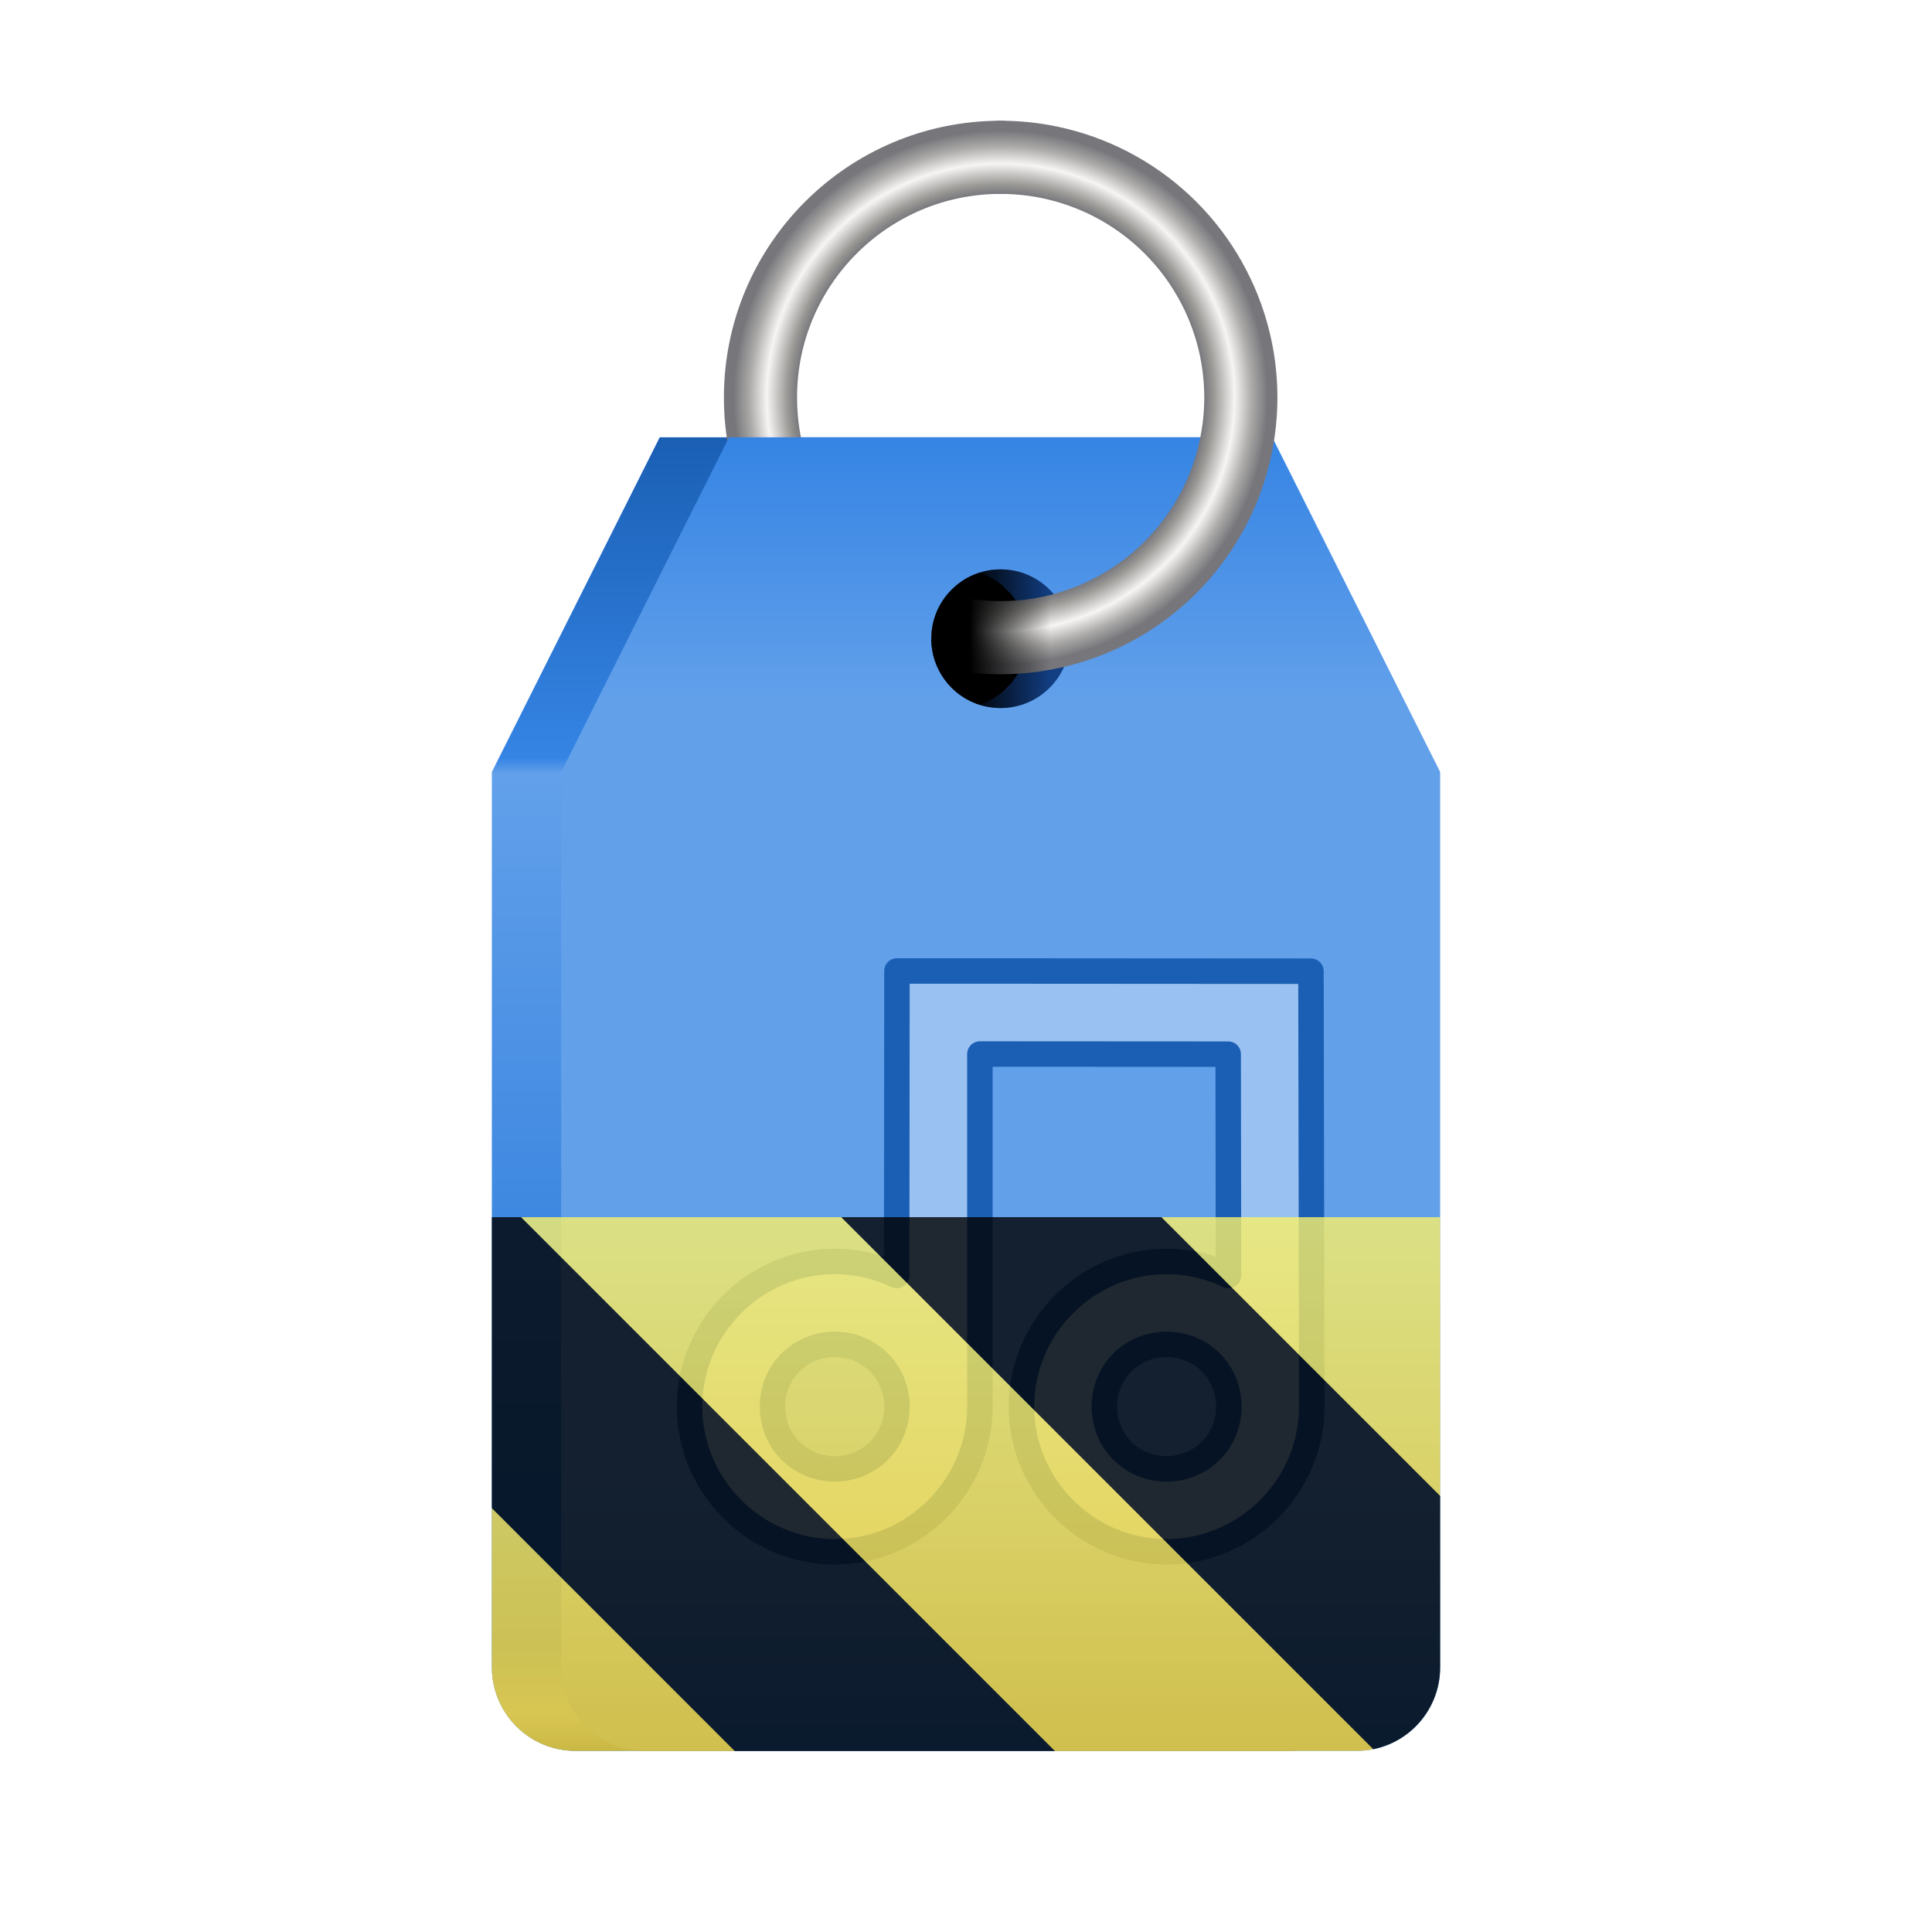
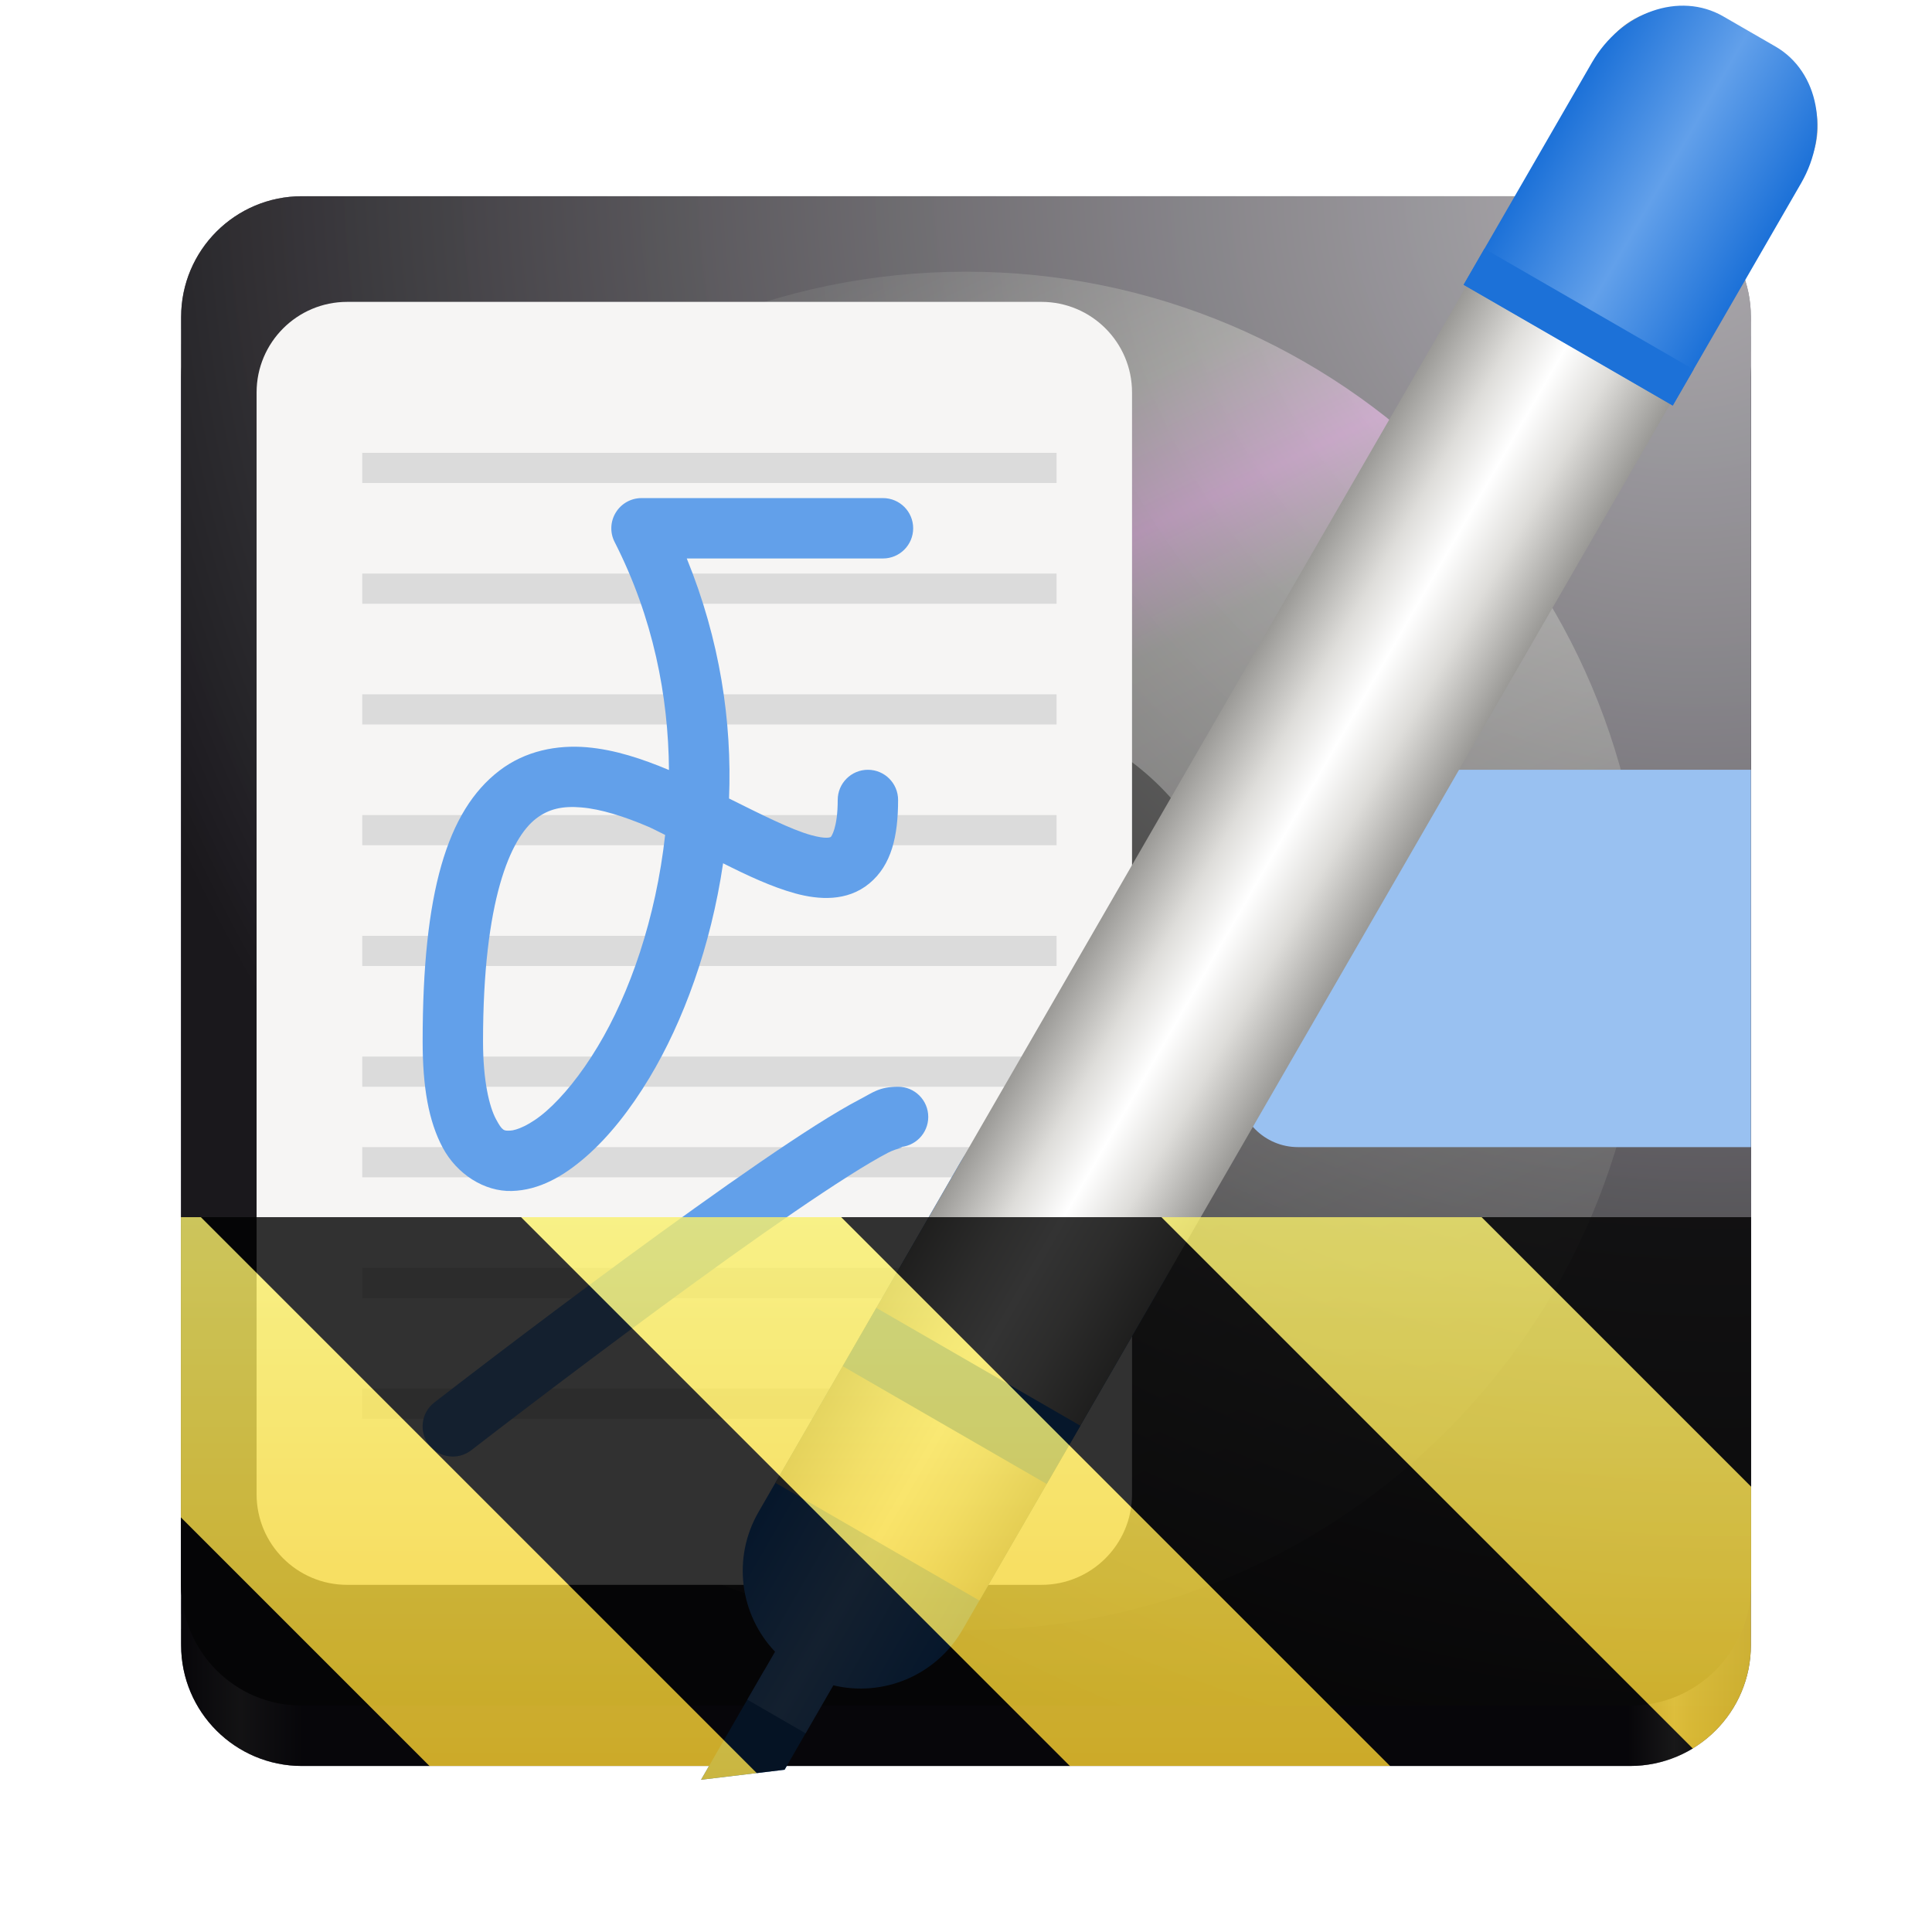
<svg xmlns="http://www.w3.org/2000/svg" xmlns:xlink="http://www.w3.org/1999/xlink" height="128px" viewBox="0 0 128 128" width="128px">
-   <linearGradient id="a" gradientUnits="userSpaceOnUse" x1="61.704" x2="61.704" y1="28.972" y2="116">
-     <stop offset="0" stop-color="#1a5fb4" />
-     <stop offset="0.244" stop-color="#3584e4" />
-     <stop offset="0.256" stop-color="#62a0ea" />
-     <stop offset="0.92" stop-color="#1c71d8" />
-     <stop offset="0.972" stop-color="#62a0ea" />
-     <stop offset="1" stop-color="#1a5fb4" />
-   </linearGradient>
-   <linearGradient id="b" gradientUnits="userSpaceOnUse">
-     <stop offset="0.761" stop-color="#77767b" />
-     <stop offset="0.799" stop-color="#9a9996" />
-     <stop offset="0.876" stop-color="#f6f5f4" />
-     <stop offset="0.939" stop-color="#adacaa" />
-     <stop offset="1" stop-color="#77767b" />
-   </linearGradient>
-   <radialGradient id="c" cx="-66.37" cy="26.13" r="18.255" xlink:href="#b" />
-   <linearGradient id="d" gradientTransform="matrix(0 0.435009 -0.671519 0 66.29693 33.56422)" gradientUnits="userSpaceOnUse" x1="-10.558" x2="189.503" y1="0" y2="0">
-     <stop offset="0" stop-color="#3584e4" />
-     <stop offset="0.2" stop-color="#62a0ea" />
-     <stop offset="0.5" stop-color="#62a0ea" />
-     <stop offset="0.8" stop-color="#62a0ea" />
-     <stop offset="1" stop-color="#3584e4" />
-   </linearGradient>
-   <radialGradient id="e" cx="91.198" cy="65.292" gradientTransform="matrix(2.890656 0 0 2.890649 -200.1685 -146.4184)" gradientUnits="userSpaceOnUse" r="2.169">
-     <stop offset="0.734" />
-     <stop offset="0.734" stop-color="#123e82" />
-   </radialGradient>
-   <radialGradient id="f" cx="66.37" cy="26.13" r="18.255" xlink:href="#b" />
-   <linearGradient id="g" gradientUnits="userSpaceOnUse" x1="61.704" x2="70.89" y1="42.318" y2="42.318">
-     <stop offset="0.276" />
-     <stop offset="0.862" stop-opacity="0" />
-   </linearGradient>
-   <clipPath id="h">
-     <rect height="128" width="128" />
-   </clipPath>
-   <clipPath id="i">
-     <rect height="128" width="128" />
-   </clipPath>
-   <filter id="j" height="100%" width="100%" x="0%" y="0%">
-     <feColorMatrix in="SourceGraphic" type="matrix" values="0 0 0 0 1 0 0 0 0 1 0 0 0 0 1 0 0 0 1 0" />
-   </filter>
-   <mask id="k">
-     <g clip-path="url(#i)" filter="url(#j)">
-       <g clip-path="url(#h)">
-         <path d="m 32.586 51.145 l 11.121 -22.172 h 35.992 l 11.121 22.172 c -29.117 0 -29.117 0 -58.234 0 z m 58.234 0 v 59.316 c 0 3.066 -2.469 5.539 -5.539 5.539 h -47.152 c -3.07 0 -5.543 -2.473 -5.543 -5.539 v -59.316 z m 0 0" fill="url(#a)" />
-         <path d="m -66.37 9.711 c 9.069 0 16.421 7.352 16.421 16.421 c 0 9.065 -7.352 16.417 -16.421 16.417" fill="none" stroke="url(#c)" stroke-linecap="round" stroke-linejoin="round" stroke-width="5" transform="matrix(-0.969121 0 0 0.969121 1.976568 1.011017)" />
-         <path d="m 37.18 51.145 l 11.121 -22.172 h 35.992 l 11.121 22.172 c -29.117 0 -29.117 0 -58.234 0 z m 58.234 0 v 59.316 c 0 3.066 -2.473 5.539 -5.539 5.539 h -47.156 c -3.066 0 -5.539 -2.473 -5.539 -5.539 v -59.316 z m 0 0" fill="url(#d)" />
-         <path d="m 59.28 65.343 l -0.02 20.815 c -1.286 -0.621 -2.729 -0.963 -4.232 -0.963 c -5.45 0 -9.928 4.474 -9.928 9.924 c 0 5.45 4.478 9.928 9.928 9.928 c 5.45 0 9.924 -4.478 9.924 -9.928 v -24.104 h 2.838 l 14.136 0.008 l 0.02 15.135 c -1.286 -0.621 -2.725 -0.967 -4.232 -0.967 c -5.45 0 -9.924 4.478 -9.924 9.928 c 0 5.45 4.474 9.924 9.924 9.924 c 5.454 0 9.928 -4.474 9.928 -9.924 v -0.012 l -0.056 -29.755 l -19.795 -0.012 c -8.509 0 -8.509 0 -8.509 0 z m -4.252 25.522 c 2.382 0 4.252 1.87 4.252 4.252 s -1.87 4.256 -4.252 4.256 s -4.256 -1.874 -4.256 -4.256 s 1.874 -4.252 4.256 -4.252 z m 22.685 0 c 2.382 0 4.256 1.87 4.256 4.252 s -1.874 4.256 -4.256 4.256 s -4.252 -1.874 -4.252 -4.256 s 1.87 -4.252 4.252 -4.252 z m 0 0" fill="#99c1f1" stroke="#1a5fb4" stroke-linecap="round" stroke-linejoin="round" stroke-width="1.741" transform="matrix(0.969121 0 0 0.969121 1.976568 1.011017)" />
-         <path d="m 70.891 42.316 c 0 2.539 -2.059 4.594 -4.594 4.594 s -4.594 -2.055 -4.594 -4.594 c 0 -2.535 2.059 -4.594 4.594 -4.594 s 4.594 2.059 4.594 4.594 z m 0 0" fill="url(#e)" />
-         <path d="m 66.37 9.711 c 6.131 0 11.754 3.418 14.575 8.86 c 2.826 5.445 2.378 12.007 -1.153 17.018 c -3.535 5.014 -9.565 7.638 -15.639 6.812" fill="none" stroke="url(#f)" stroke-linecap="round" stroke-linejoin="round" stroke-width="5" transform="matrix(0.969121 0 0 0.969121 1.976568 1.011017)" />
-         <path d="m 70.891 42.316 c 0 2.539 -2.059 4.594 -4.594 4.594 s -4.594 -2.055 -4.594 -4.594 c 0 -2.535 2.059 -4.594 4.594 -4.594 s 4.594 2.059 4.594 4.594 z m 0 0" fill="url(#g)" />
+   <defs>
+     <filter id="a" height="100%" width="100%" x="0%" y="0%">
+       <feColorMatrix in="SourceGraphic" type="matrix" values="0 0 0 0 1 0 0 0 0 1 0 0 0 0 1 0 0 0 1 0" />
+     </filter>
+     <mask id="b">
+       <g filter="url(#a)">
+         <rect fill-opacity="0.1" height="128" width="128" />
      </g>
+     </mask>
+     <linearGradient id="c" gradientUnits="userSpaceOnUse" x1="12" x2="116" y1="117" y2="117">
+       <stop offset="0" stop-color="#241f31" />
+       <stop offset="0.038" stop-color="#5e5c64" />
+       <stop offset="0.077" stop-color="#241f31" />
+       <stop offset="0.922" stop-color="#241f31" />
+       <stop offset="0.951" stop-color="#77767b" />
+       <stop offset="0.961" stop-color="#5e5c64" />
+       <stop offset="1" stop-color="#241f31" />
+     </linearGradient>
+     <linearGradient id="d" gradientUnits="userSpaceOnUse" x1="27.5" x2="64" y1="32.5" y2="108">
+       <stop offset="0" stop-color="#5e5c64" />
+       <stop offset="0.171" stop-color="#949390" />
+       <stop offset="0.279" stop-color="#dc8add" />
+       <stop offset="0.368" stop-color="#949390" />
+       <stop offset="1" stop-color="#5e5c64" />
+     </linearGradient>
+     <radialGradient id="e" cx="0" cy="0" gradientTransform="matrix(-83.99957 69.00048 -71.76035 -87.35937 111.5 13)" gradientUnits="userSpaceOnUse" r="1">
+       <stop offset="0" stop-color="#f6f5f4" stop-opacity="0.6" />
+       <stop offset="1" stop-color="#0b0b0b" stop-opacity="0.71" />
+     </radialGradient>
+     <linearGradient id="f" gradientUnits="userSpaceOnUse">
+       <stop offset="0" stop-color="#1c71d8" />
+       <stop offset="0.498" stop-color="#62a0ea" />
+       <stop offset="1" stop-color="#1c71d8" />
+     </linearGradient>
+     <linearGradient id="g" gradientTransform="matrix(0.965271 0.557299 -0.557299 0.965271 113.297 -209.6473)" x1="90" x2="104" xlink:href="#f" y1="257" y2="257" />
+     <linearGradient id="h" gradientTransform="matrix(0.965271 0.557299 -0.557299 0.965271 113.8543 -210.6126)" gradientUnits="userSpaceOnUse" x1="90" x2="104" y1="220.5" y2="220.5">
+       <stop offset="0" stop-color="#9a9996" />
+       <stop offset="0.286" stop-color="#deddda" />
+       <stop offset="0.496" stop-color="#ffffff" />
+       <stop offset="0.714" stop-color="#deddda" />
+       <stop offset="1" stop-color="#9a9996" />
+     </linearGradient>
+     <linearGradient id="i" gradientTransform="matrix(0.866025 0.5 -0.5 0.866025 65.25995 -214.2127)" x1="144" x2="160" xlink:href="#f" y1="174" y2="174" />
+     <mask id="j">
+       <g filter="url(#a)">
+         <rect fill-opacity="0.1" height="128" width="128" />
+       </g>
+     </mask>
+     <clipPath id="k">
+       <rect height="152" width="192" />
+     </clipPath>
+     <g id="l" clip-path="url(#k)">
+       <path d="m 115.582 28.496 h -87.164 c -4.375 0 -7.922 3.547 -7.922 7.922 v 87.164 c 0 4.375 3.547 7.922 7.922 7.922 h 87.164 c 4.375 0 7.922 -3.547 7.922 -7.922 v -87.164 c 0 -4.375 -3.547 -7.922 -7.922 -7.922 z m 0 0" stroke="#000000" stroke-dasharray="0.99 0.99" stroke-width="0.99" transform="matrix(1 0 0 1 0 1)" />
    </g>
-   </mask>
-   <mask id="l">
-     <g filter="url(#j)">
-       <rect fill-opacity="0.8" height="128" width="128" />
-     </g>
-   </mask>
-   <linearGradient id="m" gradientTransform="matrix(0 0.37 -0.98462 0 295.385 -30.36)" gradientUnits="userSpaceOnUse" x1="300" x2="428" y1="235" y2="235">
-     <stop offset="0" stop-color="#f9f06b" />
-     <stop offset="1" stop-color="#f5c211" />
-   </linearGradient>
-   <clipPath id="n">
-     <rect height="128" width="128" />
-   </clipPath>
-   <clipPath id="o">
-     <rect height="128" width="128" />
-   </clipPath>
-   <path d="m 32.586 51.145 l 11.121 -22.172 h 35.992 l 11.121 22.172 c -29.117 0 -29.117 0 -58.234 0 z m 58.234 0 v 59.316 c 0 3.066 -2.469 5.539 -5.539 5.539 h -47.152 c -3.07 0 -5.543 -2.473 -5.543 -5.539 v -59.316 z m 0 0" fill="url(#a)" />
-   <path d="m -66.37 9.711 c 9.069 0 16.421 7.352 16.421 16.421 c 0 9.065 -7.352 16.417 -16.421 16.417" fill="none" stroke="url(#c)" stroke-linecap="round" stroke-linejoin="round" stroke-width="5" transform="matrix(-0.969121 0 0 0.969121 1.976568 1.011017)" />
-   <path d="m 37.18 51.145 l 11.121 -22.172 h 35.992 l 11.121 22.172 c -29.117 0 -29.117 0 -58.234 0 z m 58.234 0 v 59.316 c 0 3.066 -2.473 5.539 -5.539 5.539 h -47.156 c -3.066 0 -5.539 -2.473 -5.539 -5.539 v -59.316 z m 0 0" fill="url(#d)" />
-   <path d="m 59.426 64.336 l -0.02 20.172 c -1.246 -0.602 -2.645 -0.934 -4.102 -0.934 c -5.281 0 -9.621 4.336 -9.621 9.617 c 0 5.281 4.34 9.621 9.621 9.621 c 5.281 0 9.617 -4.34 9.617 -9.621 v -23.359 h 2.75 l 13.699 0.008 l 0.02 14.668 c -1.246 -0.602 -2.641 -0.937 -4.102 -0.937 c -5.281 0 -9.617 4.34 -9.617 9.621 c 0 5.281 4.336 9.617 9.617 9.617 c 5.285 0 9.621 -4.336 9.621 -9.617 v -0.012 l -0.055 -28.836 l -19.184 -0.012 c -8.246 0 -8.246 0 -8.246 0 z m -4.121 24.734 c 2.309 0 4.121 1.812 4.121 4.121 s -1.812 4.125 -4.121 4.125 s -4.125 -1.816 -4.125 -4.125 s 1.816 -4.121 4.125 -4.121 z m 21.984 0 c 2.309 0 4.125 1.812 4.125 4.121 s -1.816 4.125 -4.125 4.125 s -4.121 -1.816 -4.121 -4.125 s 1.812 -4.121 4.121 -4.121 z m 0 0" fill="#99c1f1" stroke="#1a5fb4" stroke-linecap="round" stroke-linejoin="round" stroke-width="1.687" />
-   <path d="m 70.891 42.316 c 0 2.539 -2.059 4.594 -4.594 4.594 s -4.594 -2.055 -4.594 -4.594 c 0 -2.535 2.059 -4.594 4.594 -4.594 s 4.594 2.059 4.594 4.594 z m 0 0" fill="url(#e)" />
-   <path d="m 66.37 9.711 c 6.131 0 11.754 3.418 14.575 8.86 c 2.826 5.445 2.378 12.007 -1.153 17.018 c -3.535 5.014 -9.565 7.638 -15.639 6.812" fill="none" stroke="url(#f)" stroke-linecap="round" stroke-linejoin="round" stroke-width="5" transform="matrix(0.969121 0 0 0.969121 1.976568 1.011017)" />
-   <path d="m 70.891 42.316 c 0 2.539 -2.059 4.594 -4.594 4.594 s -4.594 -2.055 -4.594 -4.594 c 0 -2.535 2.059 -4.594 4.594 -4.594 s 4.594 2.059 4.594 4.594 z m 0 0" fill="url(#g)" />
-   <g clip-path="url(#o)" mask="url(#k)">
-     <g clip-path="url(#n)" mask="url(#l)">
-       <path d="m 128 80.641 v 47.359 h -128 v -47.359 z m 0 0" fill="url(#m)" />
+     <clipPath id="m">
+       <rect height="128" width="128" />
+     </clipPath>
+     <clipPath id="n">
+       <rect height="128" width="128" />
+     </clipPath>
+     <mask id="o">
+       <g clip-path="url(#n)" filter="url(#a)">
+         <g clip-path="url(#m)">
+           <use mask="url(#j)" transform="matrix(1 0 0 1 -8 -16)" xlink:href="#l" />
+           <path d="m 108 17 h -88 c -4.418 0 -8 3.582 -8 8 v 84 c 0 4.418 3.582 8 8 8 h 88 c 4.418 0 8 -3.582 8 -8 v -84 c 0 -4.418 -3.582 -8 -8 -8 z m 0 0" fill="url(#c)" />
+           <path d="m 108 13 h -88 c -4.418 0 -8 3.582 -8 8 v 84 c 0 4.418 3.582 8 8 8 h 88 c 4.418 0 8 -3.582 8 -8 v -84 c 0 -4.418 -3.582 -8 -8 -8 z m 0 0" fill="#3d3846" />
+           <path d="m 19 63 c 0 -24.852 20.148 -45 45 -45 s 45 20.148 45 45 s -20.148 45 -45 45 s -45 -20.148 -45 -45 z m 0 0" fill="url(#d)" />
+           <path d="m 64.5 47 c 9.664 0 17.5 7.836 17.5 17.5 s -7.836 17.5 -17.5 17.5 s -17.5 -7.836 -17.5 -17.5 s 7.836 -17.5 17.5 -17.5 z m 0 0" />
+           <path d="m 108 13 h -88 c -4.418 0 -8 3.582 -8 8 v 84 c 0 4.418 3.582 8 8 8 h 88 c 4.418 0 8 -3.582 8 -8 v -84 c 0 -4.418 -3.582 -8 -8 -8 z m 0 0" fill="url(#e)" />
+           <path d="m 23 20 h 46 c 3.312 0 6 2.688 6 6 v 73 c 0 3.312 -2.688 6 -6 6 h -46 c -3.312 0 -6 -2.688 -6 -6 v -73 c 0 -3.312 2.688 -6 6 -6 z m 0 0" fill="#f6f5f4" />
+           <path d="m 24 203 h 46" fill="none" stroke="#dbdbdb" stroke-width="2" transform="matrix(1 0 0 1 0 -172)" />
+           <path d="m 24 211 h 46" fill="none" stroke="#dbdbdb" stroke-width="2" transform="matrix(1 0 0 1 0 -172)" />
+           <path d="m 24 219 h 46" fill="none" stroke="#dbdbdb" stroke-width="2" transform="matrix(1 0 0 1 0 -172)" />
+           <path d="m 24 227 h 46" fill="none" stroke="#dbdbdb" stroke-width="2" transform="matrix(1 0 0 1 0 -172)" />
+           <path d="m 24 235 h 46" fill="none" stroke="#dbdbdb" stroke-width="2" transform="matrix(1 0 0 1 0 -172)" />
+           <path d="m 24 243 h 46" fill="none" stroke="#dbdbdb" stroke-width="2" transform="matrix(1 0 0 1 0 -172)" />
+           <path d="m 24 249 h 46" fill="none" stroke="#dbdbdb" stroke-width="2" transform="matrix(1 0 0 1 0 -172)" />
+           <path d="m 24 257 h 46" fill="none" stroke="#dbdbdb" stroke-width="2" transform="matrix(1 0 0 1 0 -172)" />
+           <path d="m 24 265 h 46" fill="none" stroke="#dbdbdb" stroke-width="2" transform="matrix(1 0 0 1 0 -172)" />
+           <path d="m 24 265 h 46" fill="none" stroke="#dbdbdb" stroke-width="2" transform="matrix(1 0 0 1 0 -172)" />
+           <path d="m 82 55 c 0 -2.211 1.789 -4 4 -4 h 30 v 25 h -30 c -2.211 0 -4 -1.789 -4 -4 z m 0 0" fill="#99c1f1" />
+           <path d="m 42.5 33 c -0.695 0 -1.34 0.363 -1.703 0.957 c -0.363 0.59 -0.395 1.332 -0.078 1.949 c 2.566 5.039 3.562 10.219 3.602 15.109 c -1.754 -0.734 -3.57 -1.348 -5.449 -1.508 c -1.957 -0.164 -4.059 0.223 -5.793 1.555 c -3.465 2.656 -5.078 8.074 -5.078 17.938 c 0 3.004 0.391 5.277 1.328 7.031 c 0.934 1.75 2.754 2.926 4.578 2.875 c 1.828 -0.051 3.43 -0.977 4.926 -2.281 c 1.496 -1.309 2.906 -3.078 4.195 -5.219 c 2.246 -3.738 4.062 -8.691 4.879 -14.211 c 1.613 0.812 3.215 1.562 4.766 1.992 c 1.566 0.43 3.449 0.562 4.922 -0.656 s 1.906 -3.137 1.906 -5.531 c 0 -1.105 -0.895 -2 -2 -2 s -2 0.895 -2 2 c 0 1.855 -0.426 2.422 -0.457 2.449 c -0.031 0.023 -0.297 0.16 -1.309 -0.121 c -1.293 -0.355 -3.277 -1.352 -5.434 -2.426 c 0.203 -5.094 -0.602 -10.504 -2.801 -15.902 h 13 c 1.105 0 2 -0.895 2 -2 s -0.895 -2 -2 -2 z m -3.969 20.496 c 1.27 0.105 2.816 0.59 4.434 1.281 c 0.363 0.156 0.734 0.367 1.102 0.539 c -0.613 5.527 -2.336 10.488 -4.469 14.027 c -1.117 1.859 -2.324 3.324 -3.398 4.266 c -1.078 0.945 -2.004 1.285 -2.402 1.297 c -0.402 0.012 -0.508 0.047 -0.941 -0.766 c -0.434 -0.809 -0.855 -2.52 -0.855 -5.141 c 0 -9.387 1.824 -13.469 3.516 -14.766 c 0.844 -0.645 1.75 -0.848 3.016 -0.738 z m 0 0" fill="#62a0ea" />
+           <path d="m 59.5 72 c -1.25 0 -1.68 0.391 -2.516 0.824 c -0.836 0.434 -1.812 1.016 -2.938 1.727 c -2.242 1.426 -5.047 3.363 -8.047 5.512 c -6.008 4.293 -12.789 9.426 -17.223 12.855 c -0.875 0.676 -1.035 1.934 -0.359 2.809 c 0.676 0.871 1.934 1.031 2.805 0.355 c 4.402 -3.402 11.168 -8.52 17.105 -12.77 c 2.965 -2.121 5.73 -4.027 7.863 -5.379 c 1.066 -0.68 1.977 -1.215 2.637 -1.559 c 0.656 -0.34 1.32 -0.375 0.672 -0.375 c 1.105 0 2 -0.895 2 -2 s -0.895 -2 -2 -2 z m 0 0" fill="#62a0ea" />
+           <path d="m 50.625 110.676 l 5.254 -0.184 l -3.898 6.758 l -5.535 0.664 z m 0 0" fill="#1a5fb4" />
+           <path d="m 74.289 74.145 c -3.742 -2.16 -8.496 -0.887 -10.656 2.855 l -13.375 23.168 c -1.773 3.07 -1.23 6.82 1.09 9.262 l -1.836 3.176 l 3.859 2.23 l 1.836 -3.18 c 3.273 0.789 6.793 -0.617 8.566 -3.688 l 13.375 -23.164 c 2.16 -3.746 0.887 -8.5 -2.859 -10.66 z m 0 0" fill="url(#g)" />
+           <path d="m 113.77 1.309 c -2.676 -1.543 -6.07 -0.633 -7.613 2.039 l -2.785 4.828 l -48.656 84.27 l -3.344 5.793 l 13.516 7.801 l 3.344 -5.793 l 48.652 -84.27 l 2.789 -4.828 c 1.543 -2.672 0.633 -6.066 -2.043 -7.609 z m 0 0" fill="url(#h)" />
+           <path d="m 58.059 86.652 l 13.516 7.805 l -2.23 3.859 l -13.512 -7.801 z m 0 0" fill="#1c71d8" />
+           <path d="m 114.164 1.082 c -2.879 -1.66 -6.758 -0.293 -8.695 3.062 l -1.5 2.598 l -7 12.125 l 5.195 3 l 3.465 2 l 5.195 3 l 7 -12.125 l 1.5 -2.598 c 1.938 -3.355 1.184 -7.398 -1.695 -9.062 z m 0 0" fill="url(#i)" />
+           <path d="m 98.348 16.477 l 13.855 8 l -1.379 2.391 l -13.855 -8 z m 0 0" fill="#1c71d8" />
+         </g>
+       </g>
+     </mask>
+     <mask id="p">
+       <g filter="url(#a)">
+         <rect fill-opacity="0.8" height="128" width="128" />
+       </g>
+     </mask>
+     <linearGradient id="q" gradientTransform="matrix(0 0.37 -0.98462 0 295.385 -30.36)" gradientUnits="userSpaceOnUse" x1="300" x2="428" y1="235" y2="235">
+       <stop offset="0" stop-color="#f9f06b" />
+       <stop offset="1" stop-color="#f5c211" />
+     </linearGradient>
+     <clipPath id="r">
+       <rect height="128" width="128" />
+     </clipPath>
+     <clipPath id="s">
+       <rect height="128" width="128" />
+     </clipPath>
+   </defs>
+   <use mask="url(#b)" transform="matrix(1 0 0 1 -8 -16)" xlink:href="#l" />
+   <path d="m 108 17 h -88 c -4.418 0 -8 3.582 -8 8 v 84 c 0 4.418 3.582 8 8 8 h 88 c 4.418 0 8 -3.582 8 -8 v -84 c 0 -4.418 -3.582 -8 -8 -8 z m 0 0" fill="url(#c)" />
+   <path d="m 108 13 h -88 c -4.418 0 -8 3.582 -8 8 v 84 c 0 4.418 3.582 8 8 8 h 88 c 4.418 0 8 -3.582 8 -8 v -84 c 0 -4.418 -3.582 -8 -8 -8 z m 0 0" fill="#3d3846" />
+   <path d="m 19 63 c 0 -24.852 20.148 -45 45 -45 s 45 20.148 45 45 s -20.148 45 -45 45 s -45 -20.148 -45 -45 z m 0 0" fill="url(#d)" />
+   <path d="m 64.5 47 c 9.664 0 17.5 7.836 17.5 17.5 s -7.836 17.5 -17.5 17.5 s -17.5 -7.836 -17.5 -17.5 s 7.836 -17.5 17.5 -17.5 z m 0 0" />
+   <path d="m 108 13 h -88 c -4.418 0 -8 3.582 -8 8 v 84 c 0 4.418 3.582 8 8 8 h 88 c 4.418 0 8 -3.582 8 -8 v -84 c 0 -4.418 -3.582 -8 -8 -8 z m 0 0" fill="url(#e)" />
+   <path d="m 23 20 h 46 c 3.312 0 6 2.688 6 6 v 73 c 0 3.312 -2.688 6 -6 6 h -46 c -3.312 0 -6 -2.688 -6 -6 v -73 c 0 -3.312 2.688 -6 6 -6 z m 0 0" fill="#f6f5f4" />
+   <g fill="none" stroke="#dbdbdb" stroke-width="2">
+     <path d="m 24 31 h 46" />
+     <path d="m 24 39 h 46" />
+     <path d="m 24 47 h 46" />
+     <path d="m 24 55 h 46" />
+     <path d="m 24 63 h 46" />
+     <path d="m 24 71 h 46" />
+     <path d="m 24 77 h 46" />
+     <path d="m 24 85 h 46" />
+     <path d="m 24 93 h 46" />
+     <path d="m 24 93 h 46" />
+   </g>
+   <path d="m 82 55 c 0 -2.211 1.789 -4 4 -4 h 30 v 25 h -30 c -2.211 0 -4 -1.789 -4 -4 z m 0 0" fill="#99c1f1" />
+   <path d="m 42.5 33 c -0.695 0 -1.34 0.363 -1.703 0.957 c -0.363 0.59 -0.395 1.332 -0.078 1.949 c 2.566 5.039 3.562 10.219 3.602 15.109 c -1.754 -0.734 -3.57 -1.348 -5.449 -1.508 c -1.957 -0.164 -4.059 0.223 -5.793 1.555 c -3.465 2.656 -5.078 8.074 -5.078 17.938 c 0 3.004 0.391 5.277 1.328 7.031 c 0.934 1.75 2.754 2.926 4.578 2.875 c 1.828 -0.051 3.43 -0.977 4.926 -2.281 c 1.496 -1.309 2.906 -3.078 4.195 -5.219 c 2.246 -3.738 4.062 -8.691 4.879 -14.211 c 1.613 0.812 3.215 1.562 4.766 1.992 c 1.566 0.43 3.449 0.562 4.922 -0.656 s 1.906 -3.137 1.906 -5.531 c 0 -1.105 -0.895 -2 -2 -2 s -2 0.895 -2 2 c 0 1.855 -0.426 2.422 -0.457 2.449 c -0.031 0.023 -0.297 0.16 -1.309 -0.121 c -1.293 -0.355 -3.277 -1.352 -5.434 -2.426 c 0.203 -5.094 -0.602 -10.504 -2.801 -15.902 h 13 c 1.105 0 2 -0.895 2 -2 s -0.895 -2 -2 -2 z m -3.969 20.496 c 1.27 0.105 2.816 0.59 4.434 1.281 c 0.363 0.156 0.734 0.367 1.102 0.539 c -0.613 5.527 -2.336 10.488 -4.469 14.027 c -1.117 1.859 -2.324 3.324 -3.398 4.266 c -1.078 0.945 -2.004 1.285 -2.402 1.297 c -0.402 0.012 -0.508 0.047 -0.941 -0.766 c -0.434 -0.809 -0.855 -2.52 -0.855 -5.141 c 0 -9.387 1.824 -13.469 3.516 -14.766 c 0.844 -0.645 1.75 -0.848 3.016 -0.738 z m 0 0" fill="#62a0ea" />
+   <path d="m 59.5 72 c -1.25 0 -1.68 0.391 -2.516 0.824 c -0.836 0.434 -1.812 1.016 -2.938 1.727 c -2.242 1.426 -5.047 3.363 -8.047 5.512 c -6.008 4.293 -12.789 9.426 -17.223 12.855 c -0.875 0.676 -1.035 1.934 -0.359 2.809 c 0.676 0.871 1.934 1.031 2.805 0.355 c 4.402 -3.402 11.168 -8.52 17.105 -12.77 c 2.965 -2.121 5.73 -4.027 7.863 -5.379 c 1.066 -0.68 1.977 -1.215 2.637 -1.559 c 0.656 -0.34 1.32 -0.375 0.672 -0.375 c 1.105 0 2 -0.895 2 -2 s -0.895 -2 -2 -2 z m 0 0" fill="#62a0ea" />
+   <path d="m 50.625 110.676 l 5.254 -0.184 l -3.898 6.758 l -5.535 0.664 z m 0 0" fill="#1a5fb4" />
+   <path d="m 74.289 74.145 c -3.742 -2.16 -8.496 -0.887 -10.656 2.855 l -13.375 23.168 c -1.773 3.07 -1.23 6.82 1.09 9.262 l -1.836 3.176 l 3.859 2.23 l 1.836 -3.18 c 3.273 0.789 6.793 -0.617 8.566 -3.688 l 13.375 -23.164 c 2.16 -3.746 0.887 -8.5 -2.859 -10.66 z m 0 0" fill="url(#g)" />
+   <path d="m 113.77 1.309 c -2.676 -1.543 -6.07 -0.633 -7.613 2.039 l -2.785 4.828 l -48.656 84.27 l -3.344 5.793 l 13.516 7.801 l 3.344 -5.793 l 48.652 -84.27 l 2.789 -4.828 c 1.543 -2.672 0.633 -6.066 -2.043 -7.609 z m 0 0" fill="url(#h)" />
+   <path d="m 58.059 86.652 l 13.516 7.805 l -2.23 3.859 l -13.512 -7.801 z m 0 0" fill="#1c71d8" />
+   <path d="m 114.164 1.082 c -2.879 -1.66 -6.758 -0.293 -8.695 3.062 l -1.5 2.598 l -7 12.125 l 5.195 3 l 3.465 2 l 5.195 3 l 7 -12.125 l 1.5 -2.598 c 1.938 -3.355 1.184 -7.398 -1.695 -9.062 z m 0 0" fill="url(#i)" />
+   <path d="m 98.348 16.477 l 13.855 8 l -1.379 2.391 l -13.855 -8 z m 0 0" fill="#1c71d8" />
+   <g clip-path="url(#s)" mask="url(#o)">
+     <g clip-path="url(#r)" mask="url(#p)">
+       <path d="m 128 80.641 v 47.359 h -128 v -47.359 z m 0 0" fill="url(#q)" />
      <path d="m 13.309 80.641 l 47.355 47.359 h 21.215 l -47.359 -47.359 z m 42.422 0 l 47.363 47.359 h 21.215 l -47.363 -47.359 z m 42.43 0 l 29.84 29.84 v -21.211 l -8.629 -8.629 z m -98.16 7.906 v 21.215 l 18.238 18.238 h 21.215 z m 0 0" />
    </g>
  </g>
</svg>
